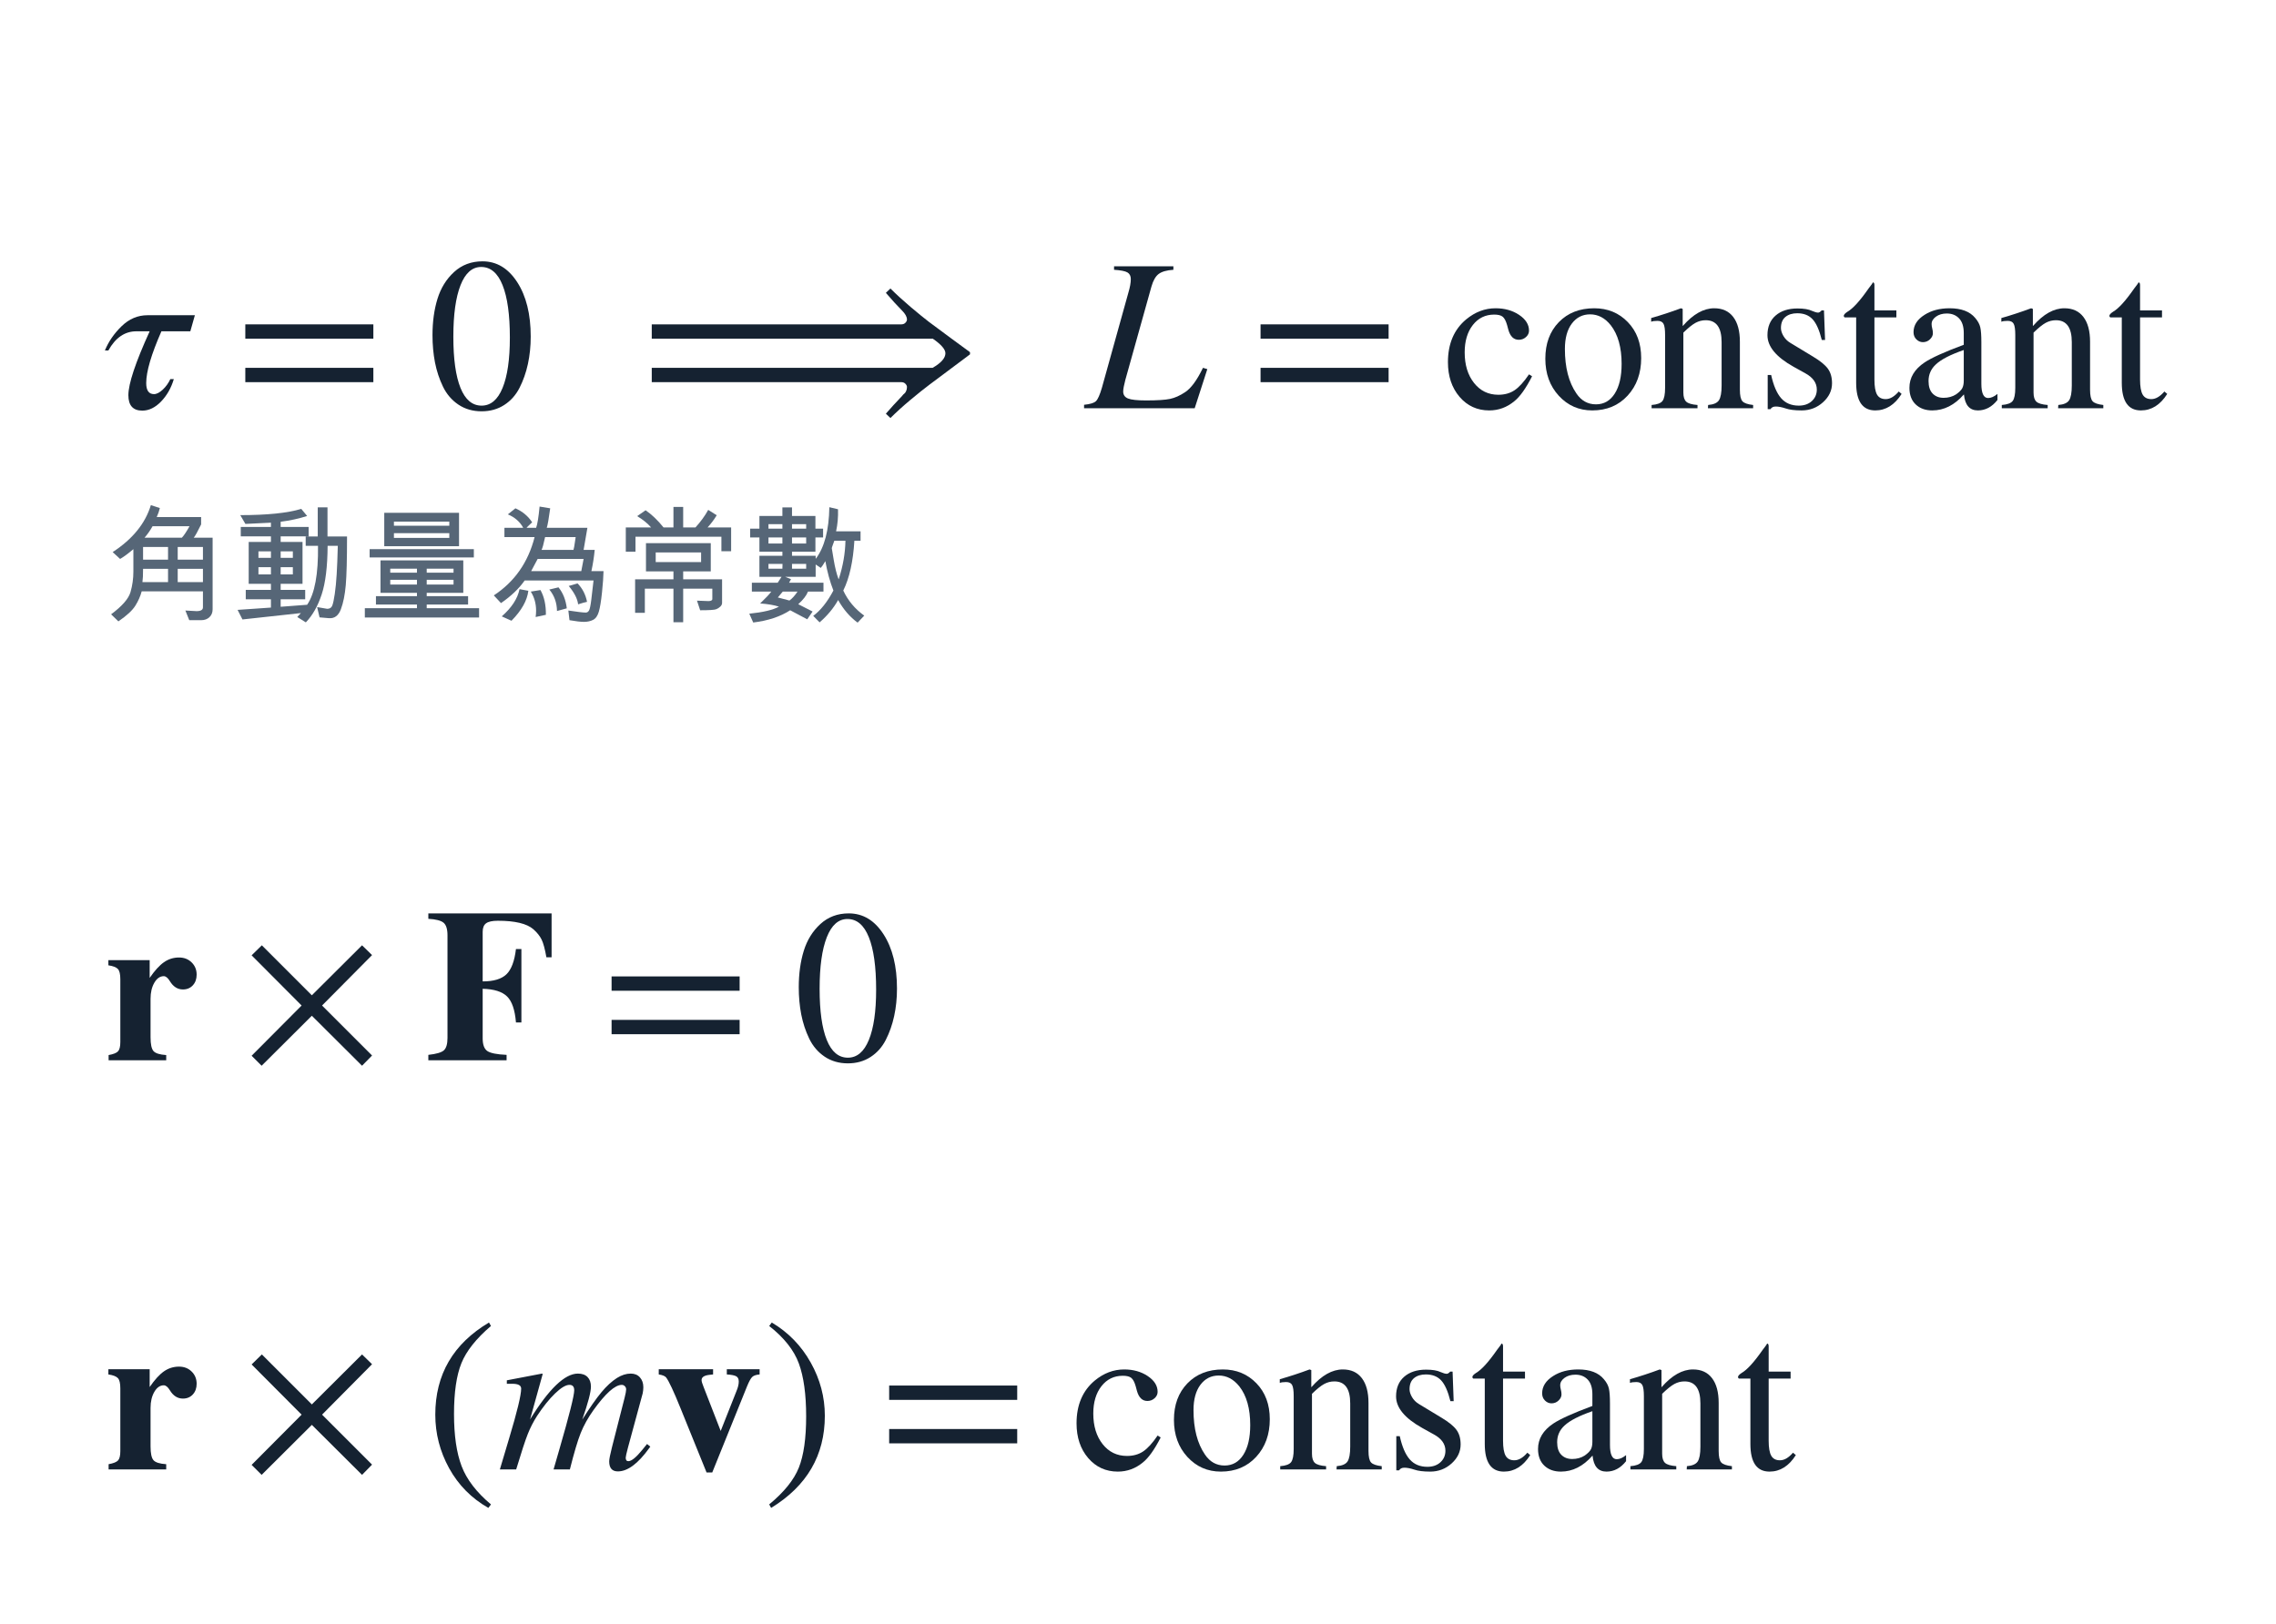
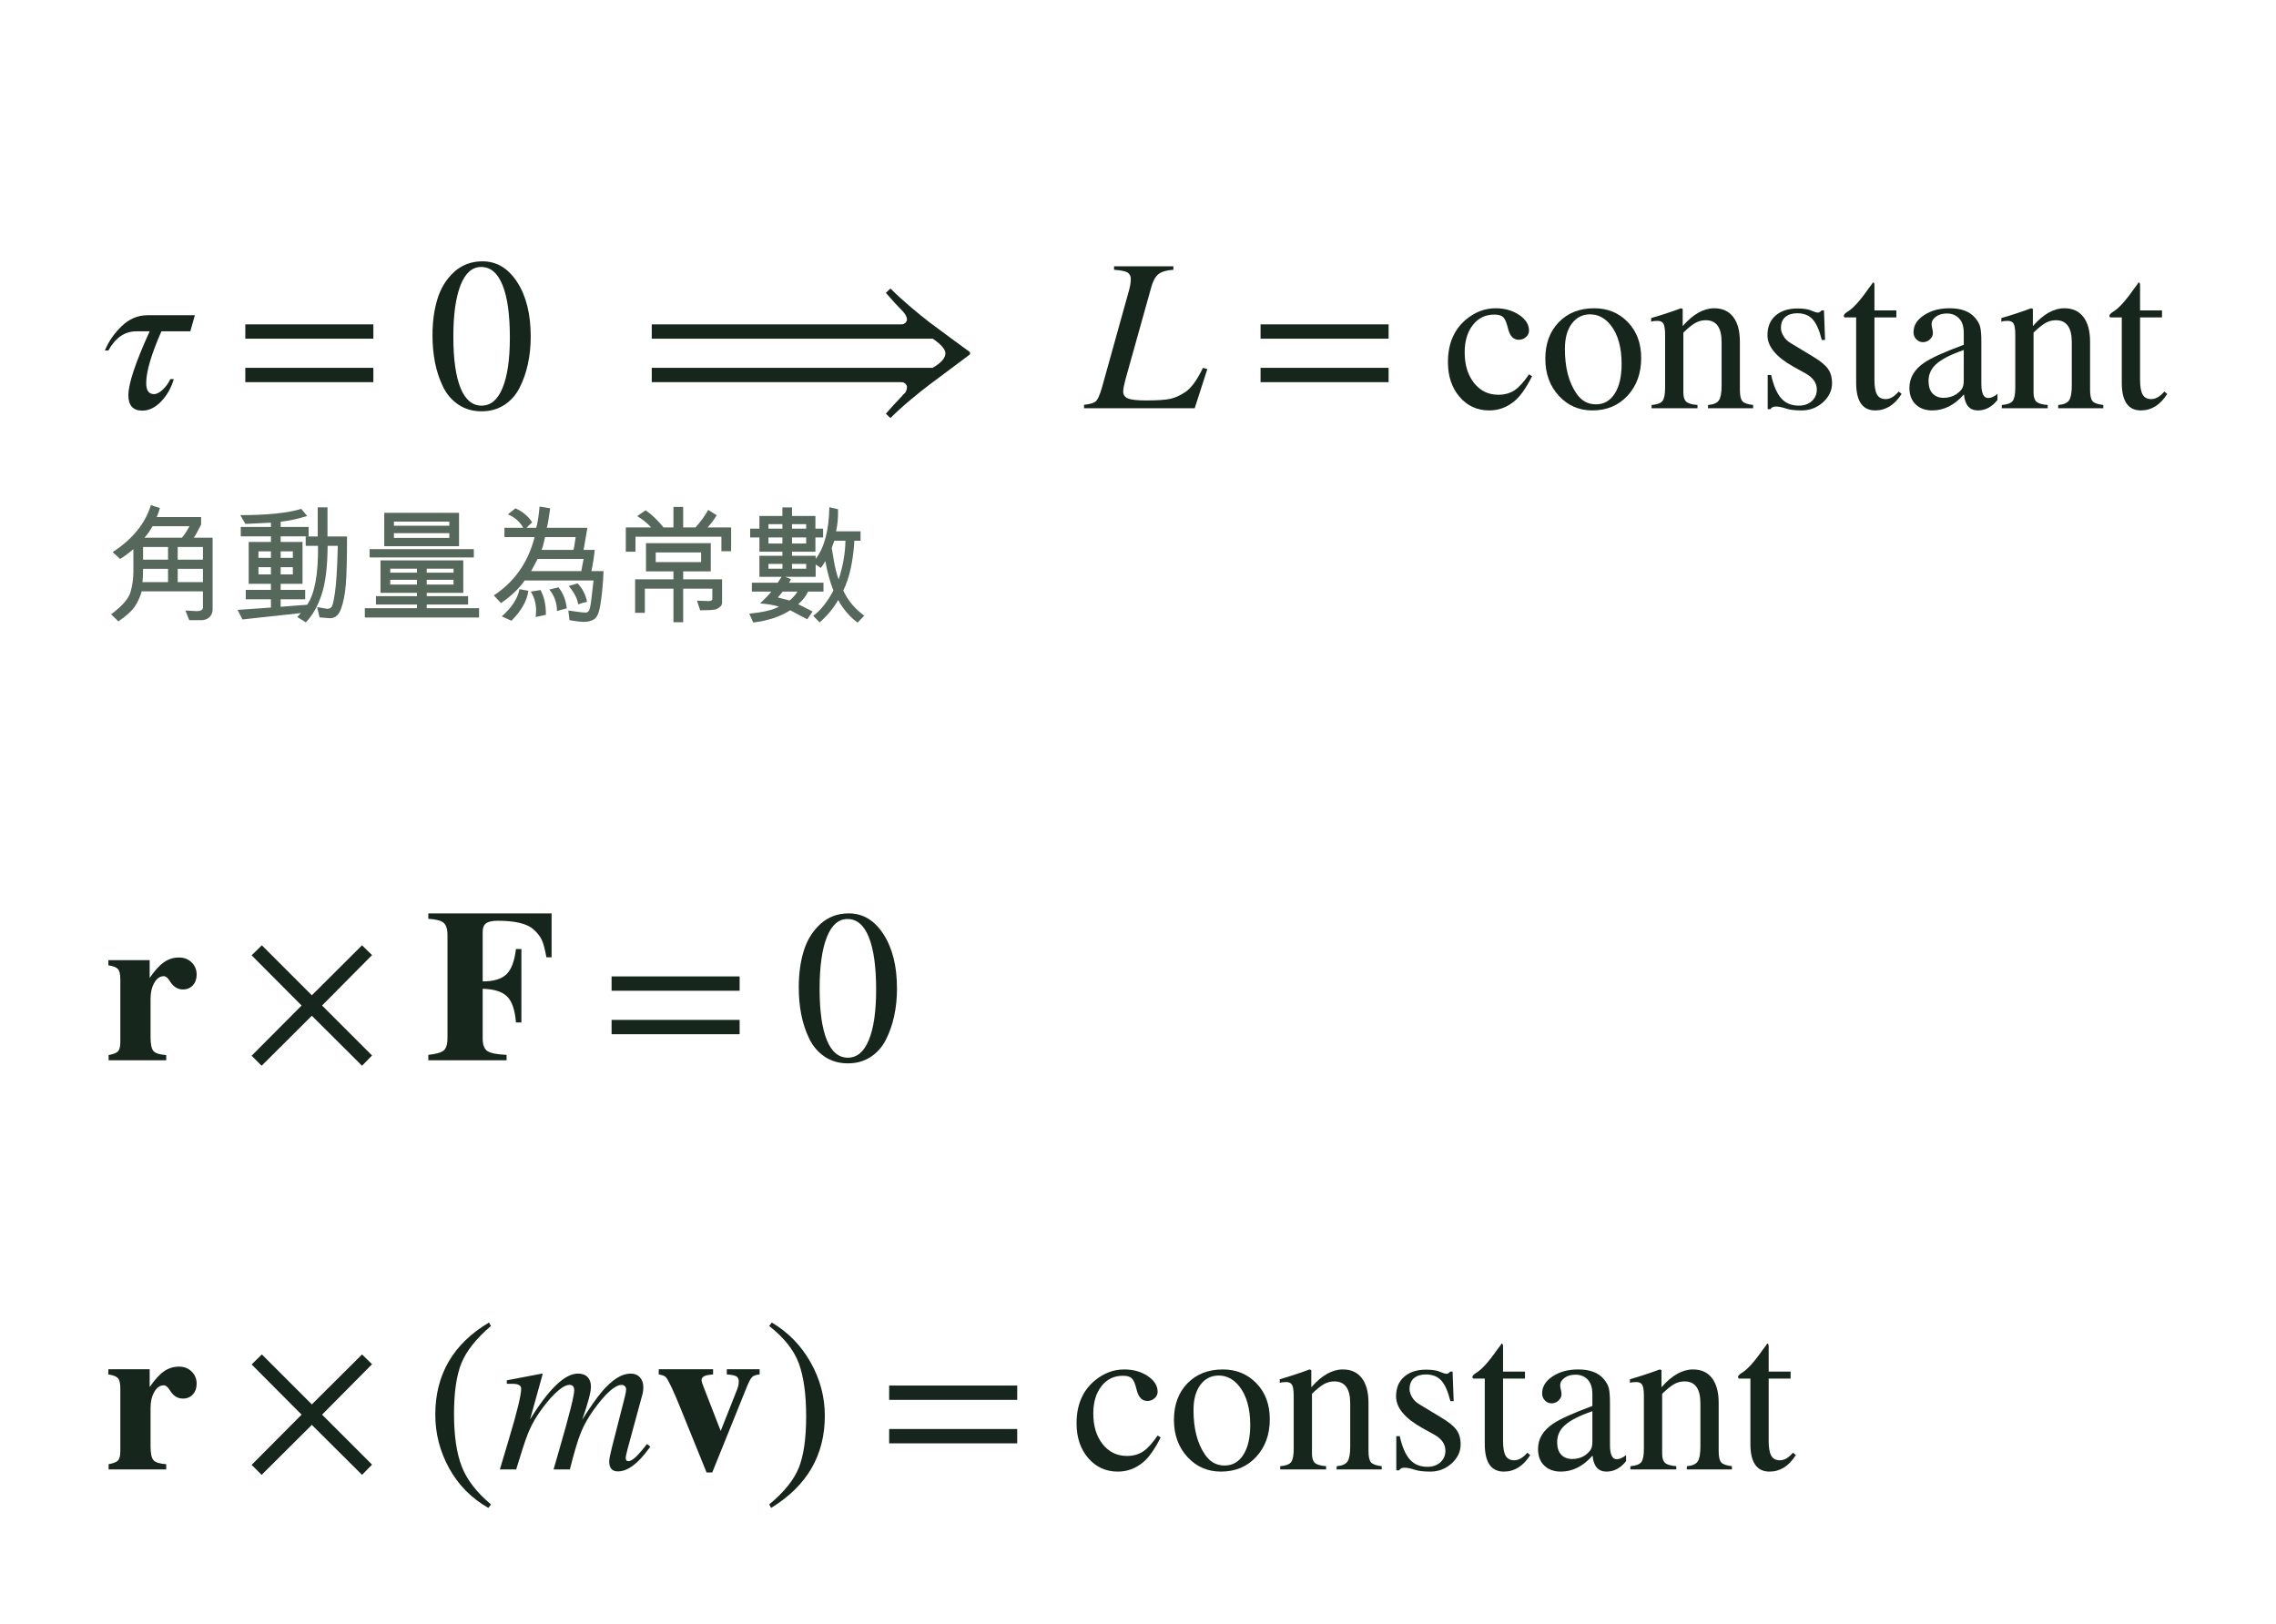
<svg xmlns="http://www.w3.org/2000/svg" xmlns:xlink="http://www.w3.org/1999/xlink" width="178pt" height="127pt" viewBox="0 0 178 127" version="1.1" role="img">
  <defs>
    <style type="text/css">*{stroke-linejoin: round; stroke-linecap: butt}</style>
  </defs>
  <g id="figure_1">
    <g id="patch_1">
      <path d="M 0 127  L 178 127  L 178 0  L 0 0  L 0 127  z " style="fill: none" />
    </g>
    <g id="text_1">
-       <g style="fill: #152231" transform="translate(8 32) scale(0.17 -0.17)">
+       <g style="fill: #16261C" transform="translate(8 32) scale(0.17 -0.17)">
        <defs>
          <path id="STIXGeneral-Italic-213" d="M 2726 2739  L 2592 2266  L 1741 2266  Q 1293 1248 1293 742  Q 1293 416 1523 416  Q 1638 416 1779 547  Q 1920 678 2003 858  L 2106 858  Q 1990 467 1731 198  Q 1472 -70 1178 -70  Q 768 -70 768 384  Q 768 890 1395 2266  L 1005 2266  Q 493 2266 179 1702  L 77 1702  Q 237 2093 569 2416  Q 902 2739 1331 2739  L 2726 2739  z " transform="scale(0.015625)" />
          <path id="STIXGeneral-Regular-20" d="M 4077 2048  L 307 2048  L 307 2470  L 4077 2470  L 4077 2048  z M 4077 768  L 307 768  L 307 1190  L 4077 1190  L 4077 768  z " transform="scale(0.015625)" />
          <path id="STIXGeneral-Regular-13" d="M 3046 2112  Q 3046 1683 2963 1302  Q 2880 922 2717 602  Q 2554 282 2266 96  Q 1978 -90 1600 -90  Q 1210 -90 915 108  Q 621 307 461 640  Q 301 973 227 1350  Q 154 1728 154 2150  Q 154 2746 301 3222  Q 448 3699 790 4012  Q 1133 4326 1626 4326  Q 2253 4326 2649 3712  Q 3046 3098 3046 2112  z M 2432 2080  Q 2432 3091 2217 3625  Q 2003 4160 1587 4160  Q 1190 4160 979 3622  Q 768 3085 768 2106  Q 768 1120 979 598  Q 1190 77 1600 77  Q 2003 77 2217 598  Q 2432 1120 2432 2080  z " transform="scale(0.015625)" />
          <path id="STIXGeneral-Regular-6ac" d="M 9722 1651  L 9722 1587  Q 9536 1446 9149 1158  Q 8762 870 8528 694  Q 8294 518 7968 246  Q 7642 -26 7379 -288  L 7245 -160  Q 7450 77 7725 365  Q 7731 378 7753 400  Q 7776 422 7785 428  Q 7795 435 7811 454  Q 7827 474 7830 483  Q 7834 493 7843 512  Q 7853 531 7856 547  Q 7859 563 7862 582  Q 7866 602 7866 627  Q 7866 672 7821 720  Q 7776 768 7699 768  L 352 768  L 352 1190  L 8621 1190  Q 8998 1408 8998 1619  Q 8998 1792 8627 2048  L 352 2048  L 352 2470  L 7699 2470  Q 7776 2470 7821 2518  Q 7866 2566 7866 2611  Q 7866 2733 7718 2880  Q 7514 3085 7245 3398  L 7379 3526  Q 7642 3264 7974 2982  Q 8307 2701 8508 2547  Q 8710 2394 9155 2067  Q 9600 1741 9722 1651  z " transform="scale(0.015625)" />
          <path id="STIXGeneral-Italic-2f" d="M 3578 1152  L 3206 0  L -51 0  L -51 102  Q 218 128 301 211  Q 384 294 474 602  L 1254 3405  Q 1325 3642 1325 3802  Q 1325 3942 1225 4000  Q 1126 4058 832 4077  L 832 4179  L 2579 4179  L 2579 4077  Q 2285 4058 2147 3955  Q 2010 3853 1933 3584  L 1165 838  Q 1101 595 1101 493  Q 1101 346 1241 288  Q 1382 230 1773 230  Q 2266 230 2480 275  Q 2694 320 2925 474  Q 3187 646 3450 1190  L 3578 1152  z " transform="scale(0.015625)" />
          <path id="STIXGeneral-Regular-46" d="M 2547 998  L 2637 941  Q 2362 403 2112 205  Q 1786 -64 1376 -64  Q 845 -64 502 336  Q 160 736 160 1357  Q 160 2170 698 2618  Q 1094 2944 1562 2944  Q 1965 2944 2256 2749  Q 2547 2554 2547 2285  Q 2547 2176 2457 2096  Q 2368 2016 2246 2016  Q 2022 2016 1939 2310  L 1901 2451  Q 1850 2630 1773 2694  Q 1696 2758 1523 2758  Q 1133 2758 893 2451  Q 653 2144 653 1645  Q 653 1094 928 745  Q 1203 397 1645 397  Q 1920 397 2118 528  Q 2317 659 2547 998  z " transform="scale(0.015625)" />
          <path id="STIXGeneral-Regular-52" d="M 3008 1478  Q 3008 806 2608 371  Q 2208 -64 1568 -64  Q 979 -64 582 368  Q 186 800 186 1459  Q 186 2125 582 2534  Q 979 2944 1626 2944  Q 2221 2944 2614 2537  Q 3008 2131 3008 1478  z M 2432 1306  Q 2432 2035 2112 2445  Q 1856 2765 1504 2765  Q 1171 2765 966 2493  Q 762 2221 762 1747  Q 762 928 1101 435  Q 1318 115 1677 115  Q 2029 115 2230 432  Q 2432 749 2432 1306  z " transform="scale(0.015625)" />
          <path id="STIXGeneral-Regular-51" d="M 3104 0  L 1773 0  L 1779 96  Q 2016 115 2096 233  Q 2176 352 2176 672  L 2176 1946  Q 2176 2592 1709 2592  Q 1549 2592 1408 2515  Q 1267 2438 1050 2227  L 1050 461  Q 1050 269 1136 192  Q 1222 115 1466 96  L 1466 0  L 115 0  L 115 96  Q 358 115 435 214  Q 512 314 512 602  L 512 2157  Q 512 2394 467 2483  Q 422 2573 288 2573  Q 160 2573 102 2547  L 102 2656  Q 550 2784 979 2944  L 1030 2925  L 1030 2426  L 1037 2426  Q 1491 2944 1958 2944  Q 2323 2944 2518 2688  Q 2714 2432 2714 1958  L 2714 544  Q 2714 288 2790 205  Q 2867 122 3104 96  L 3104 0  z " transform="scale(0.015625)" />
          <path id="STIXGeneral-Regular-56" d="M 998 1926  L 1664 1523  Q 1984 1331 2105 1164  Q 2227 998 2227 736  Q 2227 416 1961 176  Q 1696 -64 1331 -64  Q 1030 -64 864 -6  Q 691 51 570 51  Q 461 51 416 -26  L 333 -26  L 333 979  L 435 979  Q 538 512 730 294  Q 922 77 1248 77  Q 1485 77 1632 211  Q 1779 346 1779 550  Q 1779 845 1440 1030  L 1094 1222  Q 326 1651 326 2150  Q 326 2522 566 2730  Q 806 2938 1210 2938  Q 1491 2938 1638 2867  Q 1754 2816 1818 2816  Q 1862 2816 1920 2880  L 1990 2880  L 2022 2010  L 1926 2010  Q 1818 2445 1654 2621  Q 1491 2797 1203 2797  Q 986 2797 854 2688  Q 723 2579 723 2362  Q 723 2253 796 2128  Q 870 2003 998 1926  z " transform="scale(0.015625)" />
          <path id="STIXGeneral-Regular-57" d="M 1702 493  L 1786 422  Q 1478 -64 1011 -64  Q 448 -64 448 749  L 448 2675  L 109 2675  Q 83 2694 83 2720  Q 83 2771 192 2842  Q 435 2982 813 3526  Q 826 3546 874 3606  Q 922 3667 941 3706  Q 986 3706 986 3622  L 986 2880  L 1632 2880  L 1632 2675  L 986 2675  L 986 845  Q 986 538 1062 403  Q 1139 269 1318 269  Q 1510 269 1702 493  z " transform="scale(0.015625)" />
          <path id="STIXGeneral-Regular-44" d="M 2829 422  L 2829 243  Q 2586 -64 2253 -64  Q 1888 -64 1843 403  L 1837 403  Q 1427 -64 909 -64  Q 608 -64 422 112  Q 237 288 237 602  Q 237 1050 685 1350  Q 992 1555 1837 1869  L 1837 2214  Q 1837 2502 1699 2646  Q 1562 2790 1338 2790  Q 1146 2790 1018 2697  Q 890 2605 890 2477  Q 890 2419 909 2348  Q 928 2278 928 2208  Q 928 2112 841 2029  Q 755 1946 634 1946  Q 525 1946 441 2029  Q 358 2112 358 2240  Q 358 2547 685 2752  Q 986 2944 1421 2944  Q 1939 2944 2176 2656  Q 2291 2522 2323 2384  Q 2355 2246 2355 1946  L 2355 723  Q 2355 301 2554 301  Q 2682 301 2829 422  z M 1837 813  L 1837 1715  Q 1248 1510 1018 1293  Q 800 1094 800 800  Q 800 557 921 432  Q 1043 307 1242 307  Q 1453 307 1613 410  Q 1747 506 1792 589  Q 1837 672 1837 813  z " transform="scale(0.015625)" />
        </defs>
        <use xlink:href="#STIXGeneral-Italic-213" transform="translate(0 0.40625)" />
        <use xlink:href="#STIXGeneral-Regular-20" transform="translate(60.99995 0.40625)" />
        <use xlink:href="#STIXGeneral-Regular-13" transform="translate(149.4999 0.40625)" />
        <use xlink:href="#STIXGeneral-Regular-6ac" transform="translate(247.2778 0.40625)" />
        <use xlink:href="#STIXGeneral-Italic-2f" transform="translate(452.4557 0.40625)" />
        <use xlink:href="#STIXGeneral-Regular-20" transform="translate(528.0556 0.40625)" />
        <use xlink:href="#STIXGeneral-Regular-46" transform="translate(616.5556 0.40625)" />
        <use xlink:href="#STIXGeneral-Regular-52" transform="translate(660.9556 0.40625)" />
        <use xlink:href="#STIXGeneral-Regular-51" transform="translate(710.9555 0.40625)" />
        <use xlink:href="#STIXGeneral-Regular-56" transform="translate(760.9555 0.40625)" />
        <use xlink:href="#STIXGeneral-Regular-57" transform="translate(799.8554 0.40625)" />
        <use xlink:href="#STIXGeneral-Regular-44" transform="translate(827.6554 0.40625)" />
        <use xlink:href="#STIXGeneral-Regular-51" transform="translate(872.0554 0.40625)" />
        <use xlink:href="#STIXGeneral-Regular-57" transform="translate(922.0553 0.40625)" />
      </g>
    </g>
    <g id="text_2">
-       <g style="fill: #566677" transform="translate(8 48) scale(0.1 -0.1)">
+       <g style="fill: #56685C" transform="translate(8 48) scale(0.1 -0.1)">
        <defs>
          <path id="ArialUnicodeMS-5c61" d="M 5522 219  Q 5522 -25 5362 -175  Q 5203 -325 4947 -325  L 4353 -325  L 4159 159  Q 4641 128 4716 128  Q 5038 128 5038 319  L 5038 1119  L 1972 1119  Q 1875 753 1654 400  Q 1434 47 806 -384  L 441 -31  Q 1269 584 1412 1081  Q 1556 1578 1556 2106  L 1556 3231  Q 1156 2891 891 2741  L 519 3084  Q 2013 4056 2431 5434  L 2881 5288  Q 2834 5081 2725 4838  L 4947 4838  L 4947 4469  Q 4678 3916 4575 3803  L 5522 3803  L 5522 219  z M 4366 4378  L 2516 4378  Q 2331 4050 2113 3803  L 3981 3803  Q 4125 3947 4366 4378  z M 5038 2706  L 5038 3341  L 3775 3341  L 3775 2706  L 5038 2706  z M 3291 2706  L 3291 3341  L 2041 3341  L 2041 2706  L 3291 2706  z M 5038 1581  L 5038 2247  L 3775 2247  L 3775 1581  L 5038 1581  z M 3291 1581  L 3291 2247  L 2041 2247  Q 2041 1788 2009 1581  L 3291 1581  z " transform="scale(0.015625)" />
          <path id="ArialUnicodeMS-2564" d="M 5850 3866  Q 5850 2153 5786 1426  Q 5722 700 5542 222  Q 5363 -256 4947 -225  L 4475 -184  L 4353 331  Q 4822 244 4856 244  Q 5050 244 5112 408  Q 5175 572 5236 989  Q 5297 1406 5331 1964  Q 5366 2522 5388 3397  L 4878 3397  Q 4869 1834 4580 961  Q 4291 88 3788 -434  L 3359 -166  L 3541 31  L 616 -288  L 372 191  L 2041 306  L 2041 722  L 781 722  L 781 1191  L 2041 1191  L 2041 1497  L 928 1497  L 928 3591  L 2041 3591  L 2041 3872  L 531 3872  L 531 4341  L 2041 4341  L 2041 4556  L 763 4494  L 506 4934  Q 2534 4934 3559 5247  L 3853 4891  Q 3219 4688 2528 4603  L 2528 4341  L 3928 4341  L 3928 3872  L 2528 3872  L 2528 3591  L 3622 3591  L 3622 1497  L 2528 1497  L 2528 1191  L 3756 1191  L 3756 722  L 2528 722  L 2528 347  L 3853 447  Q 4425 1278 4397 3397  L 3781 3397  L 3781 3866  L 4384 3866  L 4384 5325  L 4872 5325  L 4872 3866  L 5850 3866  z M 3138 2797  L 3138 3122  L 2528 3122  L 2528 2797  L 3138 2797  z M 2041 2797  L 2041 3122  L 1416 3122  L 1416 2797  L 2041 2797  z M 3138 1966  L 3138 2328  L 2528 2328  L 2528 1966  L 3138 1966  z M 2041 1966  L 2041 2328  L 1416 2328  L 1416 1966  L 2041 1966  z " transform="scale(0.015625)" />
          <path id="ArialUnicodeMS-645e" d="M 5056 3378  L 1313 3378  L 1313 5050  L 5056 5050  L 5056 3378  z M 4569 4403  L 4569 4609  L 1797 4609  L 1797 4403  L 4569 4403  z M 4569 3794  L 4569 4031  L 1797 4031  L 1797 3794  L 4569 3794  z M 5797 2816  L 581 2816  L 581 3231  L 5797 3231  L 5797 2816  z M 6059 -191  L 341 -191  L 341 275  L 2950 275  L 2950 459  L 897 459  L 897 878  L 2950 878  L 2950 1044  L 1125 1044  L 1125 2669  L 5269 2669  L 5269 1044  L 3438 1044  L 3438 878  L 5509 878  L 5509 459  L 3438 459  L 3438 275  L 6059 275  L 6059 -191  z M 4781 2053  L 4781 2253  L 3438 2253  L 3438 2053  L 4781 2053  z M 2950 2053  L 2950 2253  L 1613 2253  L 1613 2053  L 2950 2053  z M 4781 1459  L 4781 1697  L 3438 1697  L 3438 1459  L 4781 1459  z M 2950 1459  L 2950 1697  L 1613 1697  L 1613 1459  L 2950 1459  z " transform="scale(0.015625)" />
          <path id="ArialUnicodeMS-4349" d="M 5888 2131  Q 5881 1728 5812 1068  Q 5744 409 5653 100  Q 5563 -209 5366 -309  Q 5169 -409 4909 -409  Q 4659 -409 4184 -325  L 4128 159  Q 4806 56 4997 56  Q 5100 56 5161 159  Q 5222 263 5275 691  L 5388 1663  L 1941 1663  Q 1513 1050 756 531  L 397 916  Q 1956 1941 2438 3834  L 928 3834  L 928 4300  L 1869 4300  Q 1619 4756 1100 4972  L 1478 5275  Q 2013 5038 2316 4575  L 2047 4319  L 2047 4300  L 2516 4300  Q 2613 4575 2688 5363  L 3219 5275  Q 3113 4491 3047 4300  L 5081 4300  L 4891 3194  L 5447 3194  Q 5394 2647 5281 2131  L 5888 2131  z M 4494 3834  L 2963 3834  Q 2850 3297 2784 3194  L 4384 3194  Q 4422 3328 4450 3545  Q 4478 3763 4494 3834  z M 4891 2741  L 2591 2741  L 2266 2131  L 4775 2131  L 4891 2741  z M 5063 594  Q 4906 563 4616 469  Q 4569 881 4147 1388  L 4588 1516  Q 4956 1141 5063 594  z M 4050 269  L 3559 134  Q 3550 759 3175 1209  L 3634 1319  Q 3975 900 4050 269  z M 2125 1147  Q 2038 416 1281 -353  L 794 -134  Q 1538 516 1684 1228  L 2125 1147  z M 3003 -56  L 2491 -166  Q 2513 3 2513 156  Q 2513 681 2247 1106  L 2731 1184  Q 3013 684 3003 -56  z " transform="scale(0.015625)" />
          <path id="ArialUnicodeMS-30c7" d="M 5875 3128  L 5388 3128  L 5388 3853  L 1088 3853  L 1088 3103  L 603 3103  L 603 4319  L 1869 4319  Q 1603 4625 1172 4884  L 1594 5178  Q 2066 4850 2491 4319  L 2988 4319  L 2988 5344  L 3475 5344  L 3475 4319  L 4091 4319  Q 4481 4747 4728 5197  L 5153 4928  Q 4959 4603 4697 4319  L 5875 4319  L 5875 3128  z M 5422 544  Q 5422 441 5337 358  Q 5253 275 5125 223  Q 4997 172 4325 172  L 4166 653  L 4734 631  Q 4934 631 4934 738  L 4934 1253  L 3475 1253  L 3475 -428  L 2988 -428  L 2988 1253  L 1556 1253  L 1556 44  L 1069 44  L 1069 1722  L 2988 1722  L 2988 2119  L 1613 2119  L 1613 3531  L 4856 3531  L 4856 2119  L 3475 2119  L 3475 1722  L 5422 1722  L 5422 544  z M 4372 2584  L 4372 3066  L 2100 3066  L 2100 2584  L 4372 2584  z " transform="scale(0.015625)" />
          <path id="ArialUnicodeMS-3807" d="M 6138 -97  L 5806 -447  Q 5234 -31 4831 684  Q 4488 72 3903 -434  L 3584 -109  Q 4138 300 4594 1159  Q 4334 1825 4191 2631  Q 4050 2391 3963 2291  L 3706 2463  L 3706 1844  L 2194 1844  L 2194 1838  L 2472 1728  L 2375 1550  L 4097 1550  L 4097 1106  L 3322 1106  Q 3203 806 2834 475  L 3553 109  L 3284 -281  L 2431 172  Q 1694 -306 581 -441  L 384 0  Q 1425 106 1869 353  Q 1497 472 928 513  Q 1366 934 1484 1106  L 513 1106  L 513 1550  L 1806 1550  L 1997 1844  L 891 1844  L 891 2900  L 2041 2900  L 2041 3103  L 891 3103  L 891 3816  L 428 3816  L 428 4256  L 891 4256  L 891 4891  L 2041 4891  L 2041 5319  L 2522 5319  L 2522 4891  L 3694 4891  L 3694 4256  L 4078 4256  L 4078 3816  L 3694 3816  L 3694 3103  L 2522 3103  L 2522 2900  L 3706 2900  L 3706 2759  L 3719 2759  Q 4363 3613 4391 5331  L 4825 5228  Q 4844 4650 4728 4122  L 5953 4122  L 5953 3653  L 5644 3653  Q 5550 2091 5088 1159  Q 5441 403 6138 -97  z M 3231 4256  L 3231 4481  L 2522 4481  L 2522 4256  L 3231 4256  z M 2041 4256  L 2041 4481  L 1344 4481  L 1344 4256  L 2041 4256  z M 3231 3513  L 3231 3816  L 2522 3816  L 2522 3513  L 3231 3513  z M 2041 3513  L 2041 3816  L 1344 3816  L 1344 3513  L 2041 3513  z M 5197 3653  L 4641 3653  Q 4634 3628 4573 3467  Q 4513 3306 4513 3278  L 4609 2700  Q 4706 2119 4850 1734  L 4863 1734  Q 5178 2703 5197 3653  z M 3231 2253  L 3231 2491  L 2522 2491  L 2522 2253  L 3231 2253  z M 2047 2491  L 1344 2491  L 1344 2253  L 2041 2253  L 2047 2491  z M 2797 1106  L 2059 1106  L 1813 813  L 2394 659  Q 2609 816 2797 1106  z " transform="scale(0.015625)" />
        </defs>
        <use xlink:href="#ArialUnicodeMS-5c61" />
        <use xlink:href="#ArialUnicodeMS-2564" transform="translate(100 0)" />
        <use xlink:href="#ArialUnicodeMS-645e" transform="translate(200 0)" />
        <use xlink:href="#ArialUnicodeMS-4349" transform="translate(300 0)" />
        <use xlink:href="#ArialUnicodeMS-30c7" transform="translate(400 0)" />
        <use xlink:href="#ArialUnicodeMS-3807" transform="translate(500 0)" />
      </g>
    </g>
    <g id="text_3">
-       <g style="fill: #152231" transform="translate(8 83) scale(0.17 -0.17)">
+       <g style="fill: #16261C" transform="translate(8 83) scale(0.17 -0.17)">
        <defs>
          <path id="STIXGeneral-Bold-55" d="M 1395 2950  L 1395 2426  Q 1619 2752 1817 2889  Q 2016 3027 2259 3027  Q 2483 3027 2630 2883  Q 2778 2739 2778 2522  Q 2778 2330 2666 2208  Q 2554 2086 2374 2086  Q 2138 2086 1990 2330  Q 1901 2477 1811 2477  Q 1645 2477 1533 2285  Q 1421 2093 1421 1811  L 1421 678  Q 1421 371 1507 272  Q 1594 173 1882 154  L 1882 0  L 186 0  L 186 154  Q 397 192 464 265  Q 531 339 531 538  L 531 2387  Q 531 2611 460 2688  Q 390 2765 179 2797  L 179 2950  L 1395 2950  z " transform="scale(0.015625)" />
          <path id="STIXGeneral-Regular-99" d="M 3821 141  L 3526 -160  L 2048 1312  L 570 -160  L 275 134  L 1747 1613  L 275 3091  L 576 3386  L 2048 1914  L 3526 3386  L 3821 3098  L 2349 1613  L 3821 141  z " transform="scale(0.015625)" />
          <path id="STIXGeneral-Bold-29" d="M 3731 3034  L 3578 3034  Q 3514 3398 3437 3555  Q 3360 3712 3194 3859  Q 2906 4109 2150 4109  Q 1907 4109 1804 4035  Q 1702 3962 1702 3782  L 1702 2323  Q 2182 2323 2400 2531  Q 2618 2739 2682 3277  L 2842 3277  L 2842 1114  L 2682 1114  Q 2637 1670 2419 1881  Q 2202 2093 1702 2106  L 1702 646  Q 1702 371 1836 275  Q 1971 179 2406 160  L 2406 0  L 102 0  L 102 160  Q 454 198 560 294  Q 666 390 666 659  L 666 3680  Q 666 3955 550 4051  Q 435 4147 102 4166  L 102 4326  L 3731 4326  L 3731 3034  z " transform="scale(0.015625)" />
        </defs>
        <use xlink:href="#STIXGeneral-Bold-55" transform="translate(0 0.40625)" />
        <use xlink:href="#STIXGeneral-Regular-99" transform="translate(64.39996 0.40625)" />
        <use xlink:href="#STIXGeneral-Bold-29" transform="translate(148.3999 0.40625)" />
        <use xlink:href="#STIXGeneral-Regular-20" transform="translate(229.4998 0.40625)" />
        <use xlink:href="#STIXGeneral-Regular-13" transform="translate(317.9998 0.40625)" />
      </g>
    </g>
    <g id="text_4">
-       <g style="fill: #152231" transform="translate(8 115) scale(0.17 -0.17)">
+       <g style="fill: #16261C" transform="translate(8 115) scale(0.17 -0.17)">
        <defs>
          <path id="STIXGeneral-Regular-b" d="M 1946 -1030  L 1869 -1133  Q 1126 -710 716 32  Q 307 774 307 1613  Q 307 3386 1888 4326  L 1946 4224  Q 1293 3667 1075 3126  Q 858 2586 858 1632  Q 858 685 1082 96  Q 1306 -493 1946 -1030  z " transform="scale(0.015625)" />
          <path id="STIXGeneral-Italic-50" d="M 4506 672  L 4474 627  Q 3981 -58 3552 -58  Q 3296 -58 3296 237  Q 3296 333 3379 659  L 3750 2112  Q 3795 2291 3795 2355  Q 3795 2413 3756 2451  Q 3718 2490 3667 2490  Q 3366 2490 2829 1741  Q 2592 1408 2457 1072  Q 2323 736 2138 0  L 1658 0  L 1830 595  Q 2266 2099 2266 2330  Q 2266 2490 2125 2490  Q 1965 2490 1702 2237  Q 1440 1984 1171 1574  Q 1011 1325 899 1043  Q 787 762 557 0  L 77 0  L 352 922  Q 704 2093 704 2381  Q 704 2522 442 2522  L 282 2522  L 282 2624  L 1318 2822  L 1338 2810  L 966 1472  Q 1798 2822 2374 2822  Q 2560 2822 2659 2720  Q 2758 2618 2758 2438  Q 2758 2195 2502 1466  Q 2842 2003 3069 2275  Q 3296 2547 3526 2694  Q 3731 2822 3930 2822  Q 4102 2822 4201 2710  Q 4301 2598 4301 2419  Q 4301 2336 4282 2240  L 3846 634  Q 3782 390 3782 346  Q 3782 243 3859 243  Q 4000 243 4275 582  L 4410 749  L 4506 672  z " transform="scale(0.015625)" />
          <path id="STIXGeneral-Bold-59" d="M 3104 2950  L 3104 2797  Q 2950 2784 2886 2723  Q 2822 2662 2733 2445  L 1709 -90  L 1542 -90  L 774 1805  Q 474 2547 352 2707  Q 301 2771 134 2797  L 134 2950  L 1734 2950  L 1734 2797  L 1619 2784  Q 1395 2758 1395 2630  Q 1395 2573 1453 2432  L 1958 1133  L 2419 2298  Q 2490 2464 2490 2586  Q 2490 2701 2416 2742  Q 2342 2784 2138 2797  L 2138 2950  L 3104 2950  z " transform="scale(0.015625)" />
          <path id="STIXGeneral-Regular-c" d="M 186 4224  L 262 4326  Q 992 3891 1408 3148  Q 1824 2406 1824 1581  Q 1824 -166 243 -1133  L 186 -1030  Q 845 -486 1059 54  Q 1274 595 1274 1562  Q 1274 2534 1059 3120  Q 845 3706 186 4224  z " transform="scale(0.015625)" />
        </defs>
        <use xlink:href="#STIXGeneral-Bold-55" transform="translate(0 0.40625)" />
        <use xlink:href="#STIXGeneral-Regular-99" transform="translate(64.39996 0.40625)" />
        <use xlink:href="#STIXGeneral-Regular-b" transform="translate(148.3999 0.40625)" />
        <use xlink:href="#STIXGeneral-Italic-50" transform="translate(181.6999 0.40625)" />
        <use xlink:href="#STIXGeneral-Bold-59" transform="translate(253.8998 0.40625)" />
        <use xlink:href="#STIXGeneral-Regular-c" transform="translate(303.8998 0.40625)" />
        <use xlink:href="#STIXGeneral-Regular-20" transform="translate(357.1997 0.40625)" />
        <use xlink:href="#STIXGeneral-Regular-46" transform="translate(445.6997 0.40625)" />
        <use xlink:href="#STIXGeneral-Regular-52" transform="translate(490.0996 0.40625)" />
        <use xlink:href="#STIXGeneral-Regular-51" transform="translate(540.0996 0.40625)" />
        <use xlink:href="#STIXGeneral-Regular-56" transform="translate(590.0995 0.40625)" />
        <use xlink:href="#STIXGeneral-Regular-57" transform="translate(628.9995 0.40625)" />
        <use xlink:href="#STIXGeneral-Regular-44" transform="translate(656.7995 0.40625)" />
        <use xlink:href="#STIXGeneral-Regular-51" transform="translate(701.1994 0.40625)" />
        <use xlink:href="#STIXGeneral-Regular-57" transform="translate(751.1994 0.40625)" />
      </g>
    </g>
  </g>
</svg>
